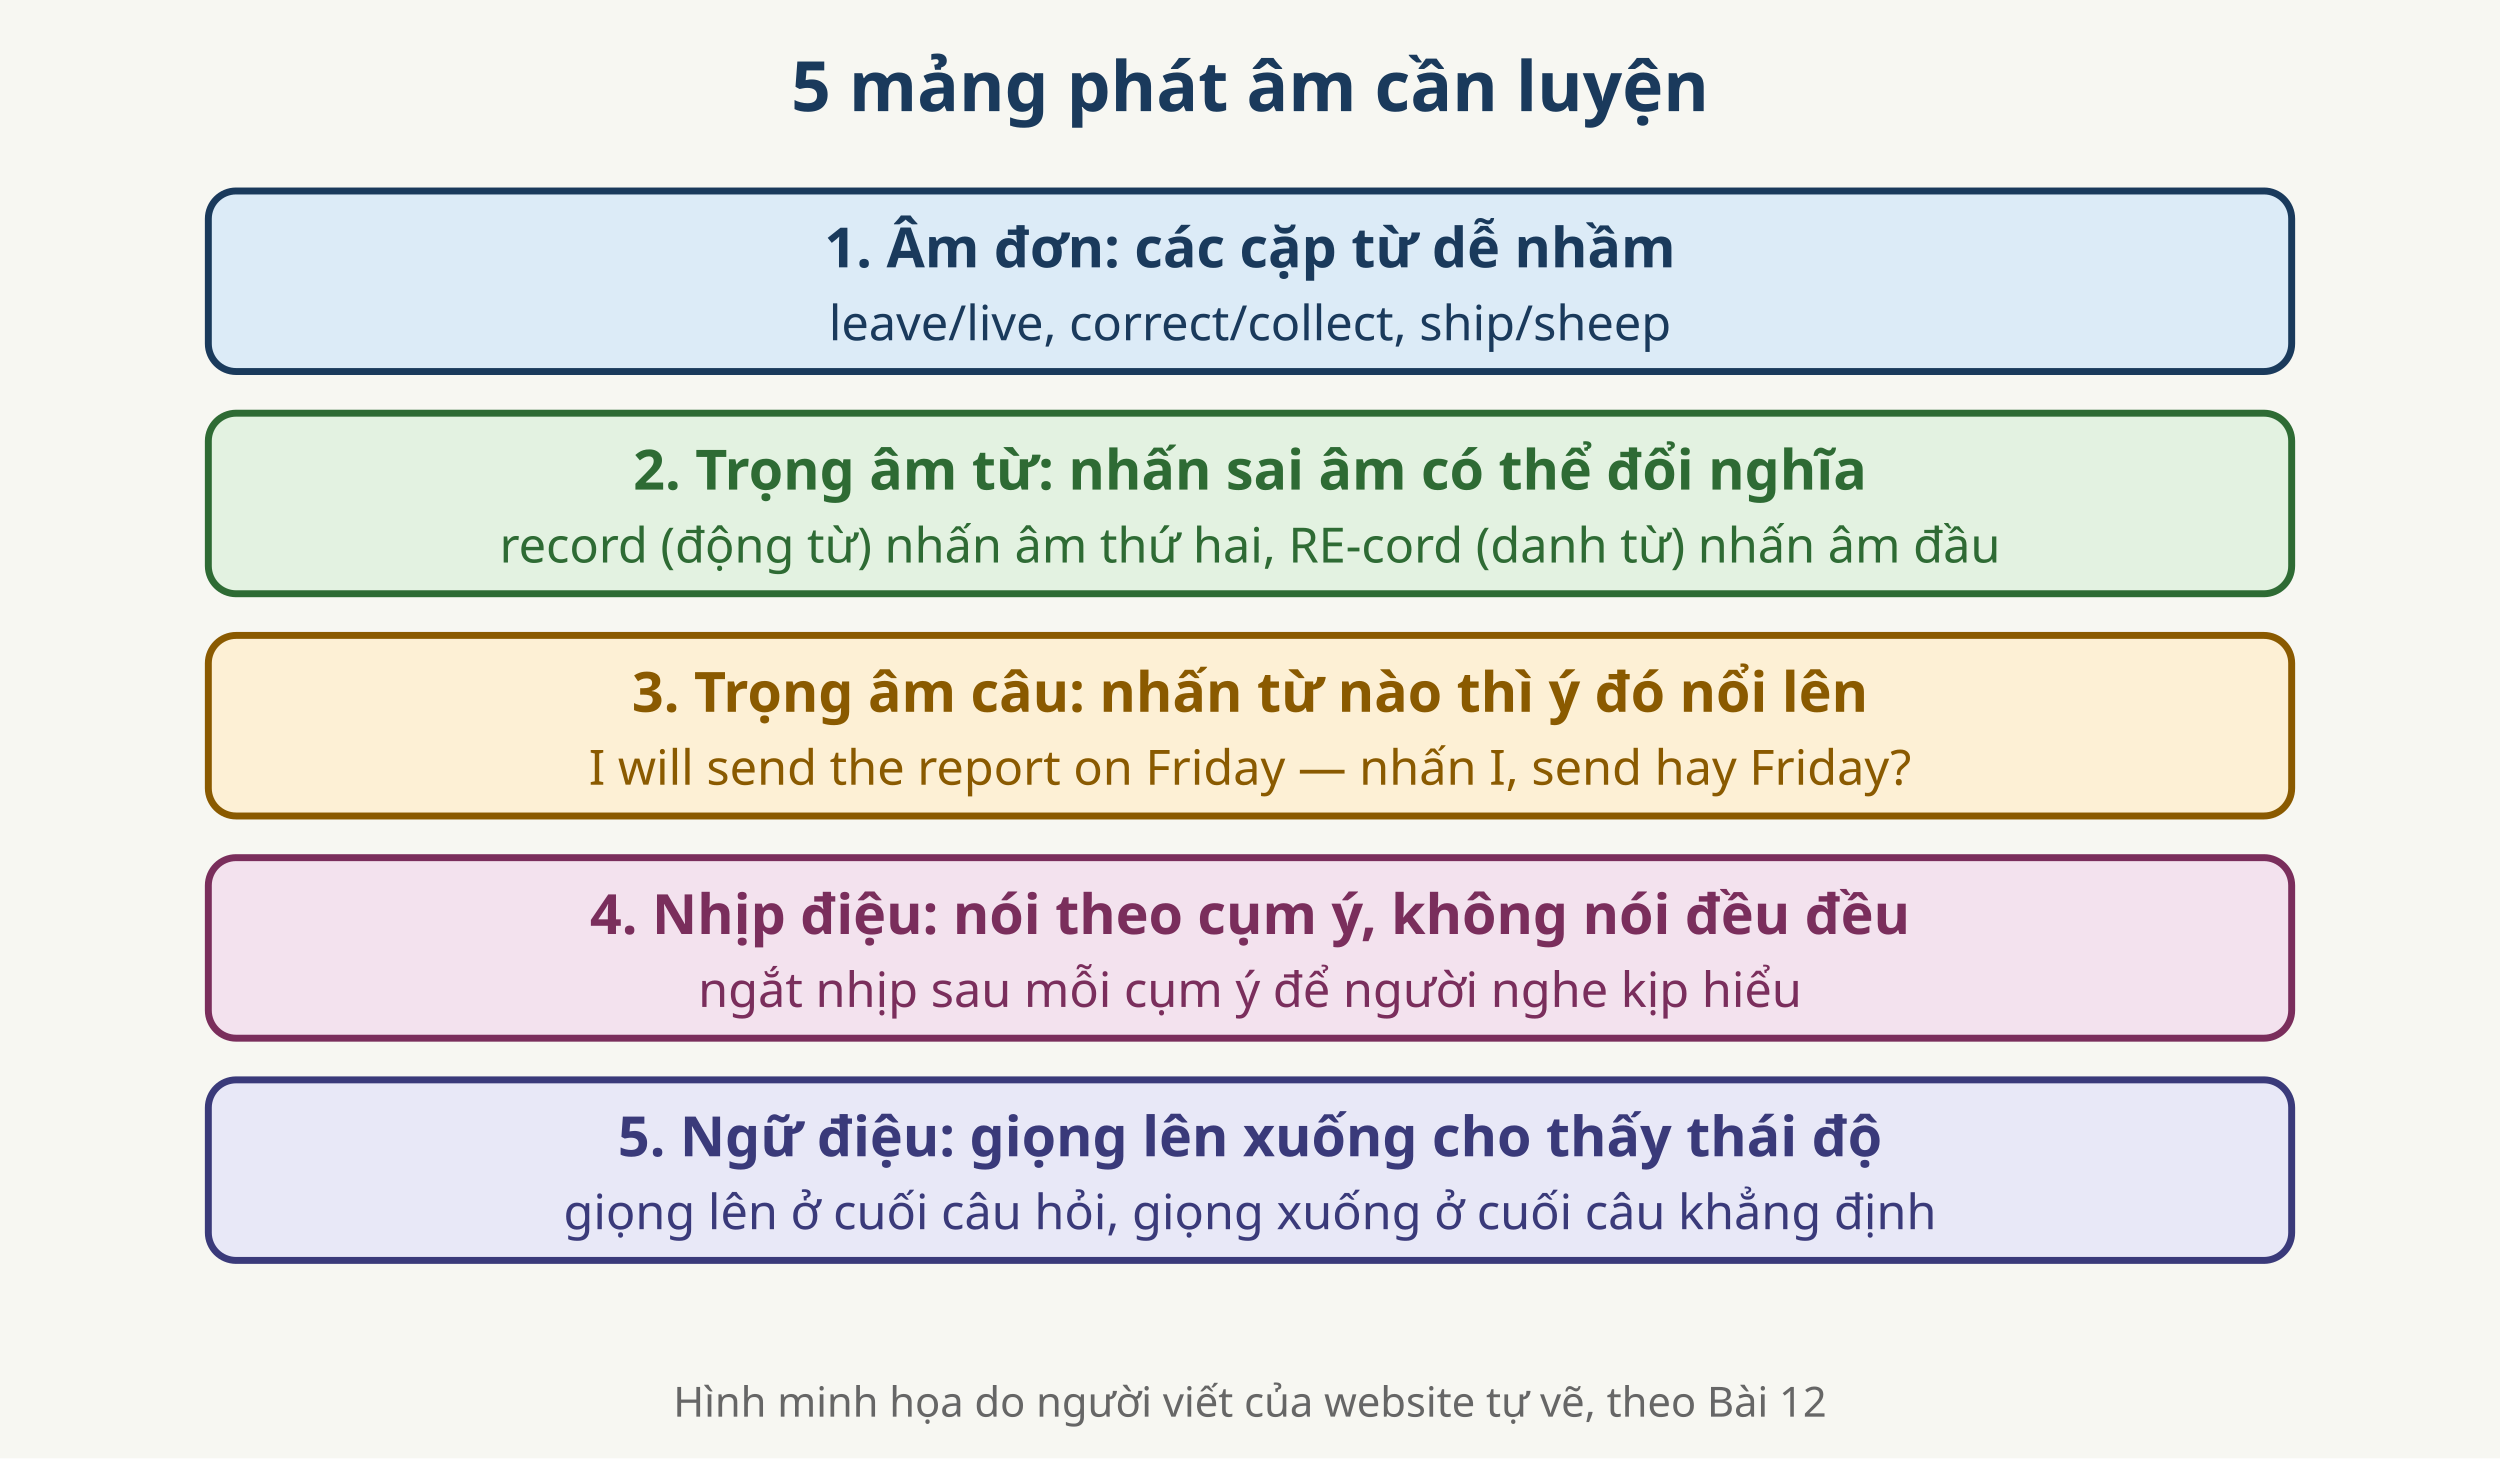
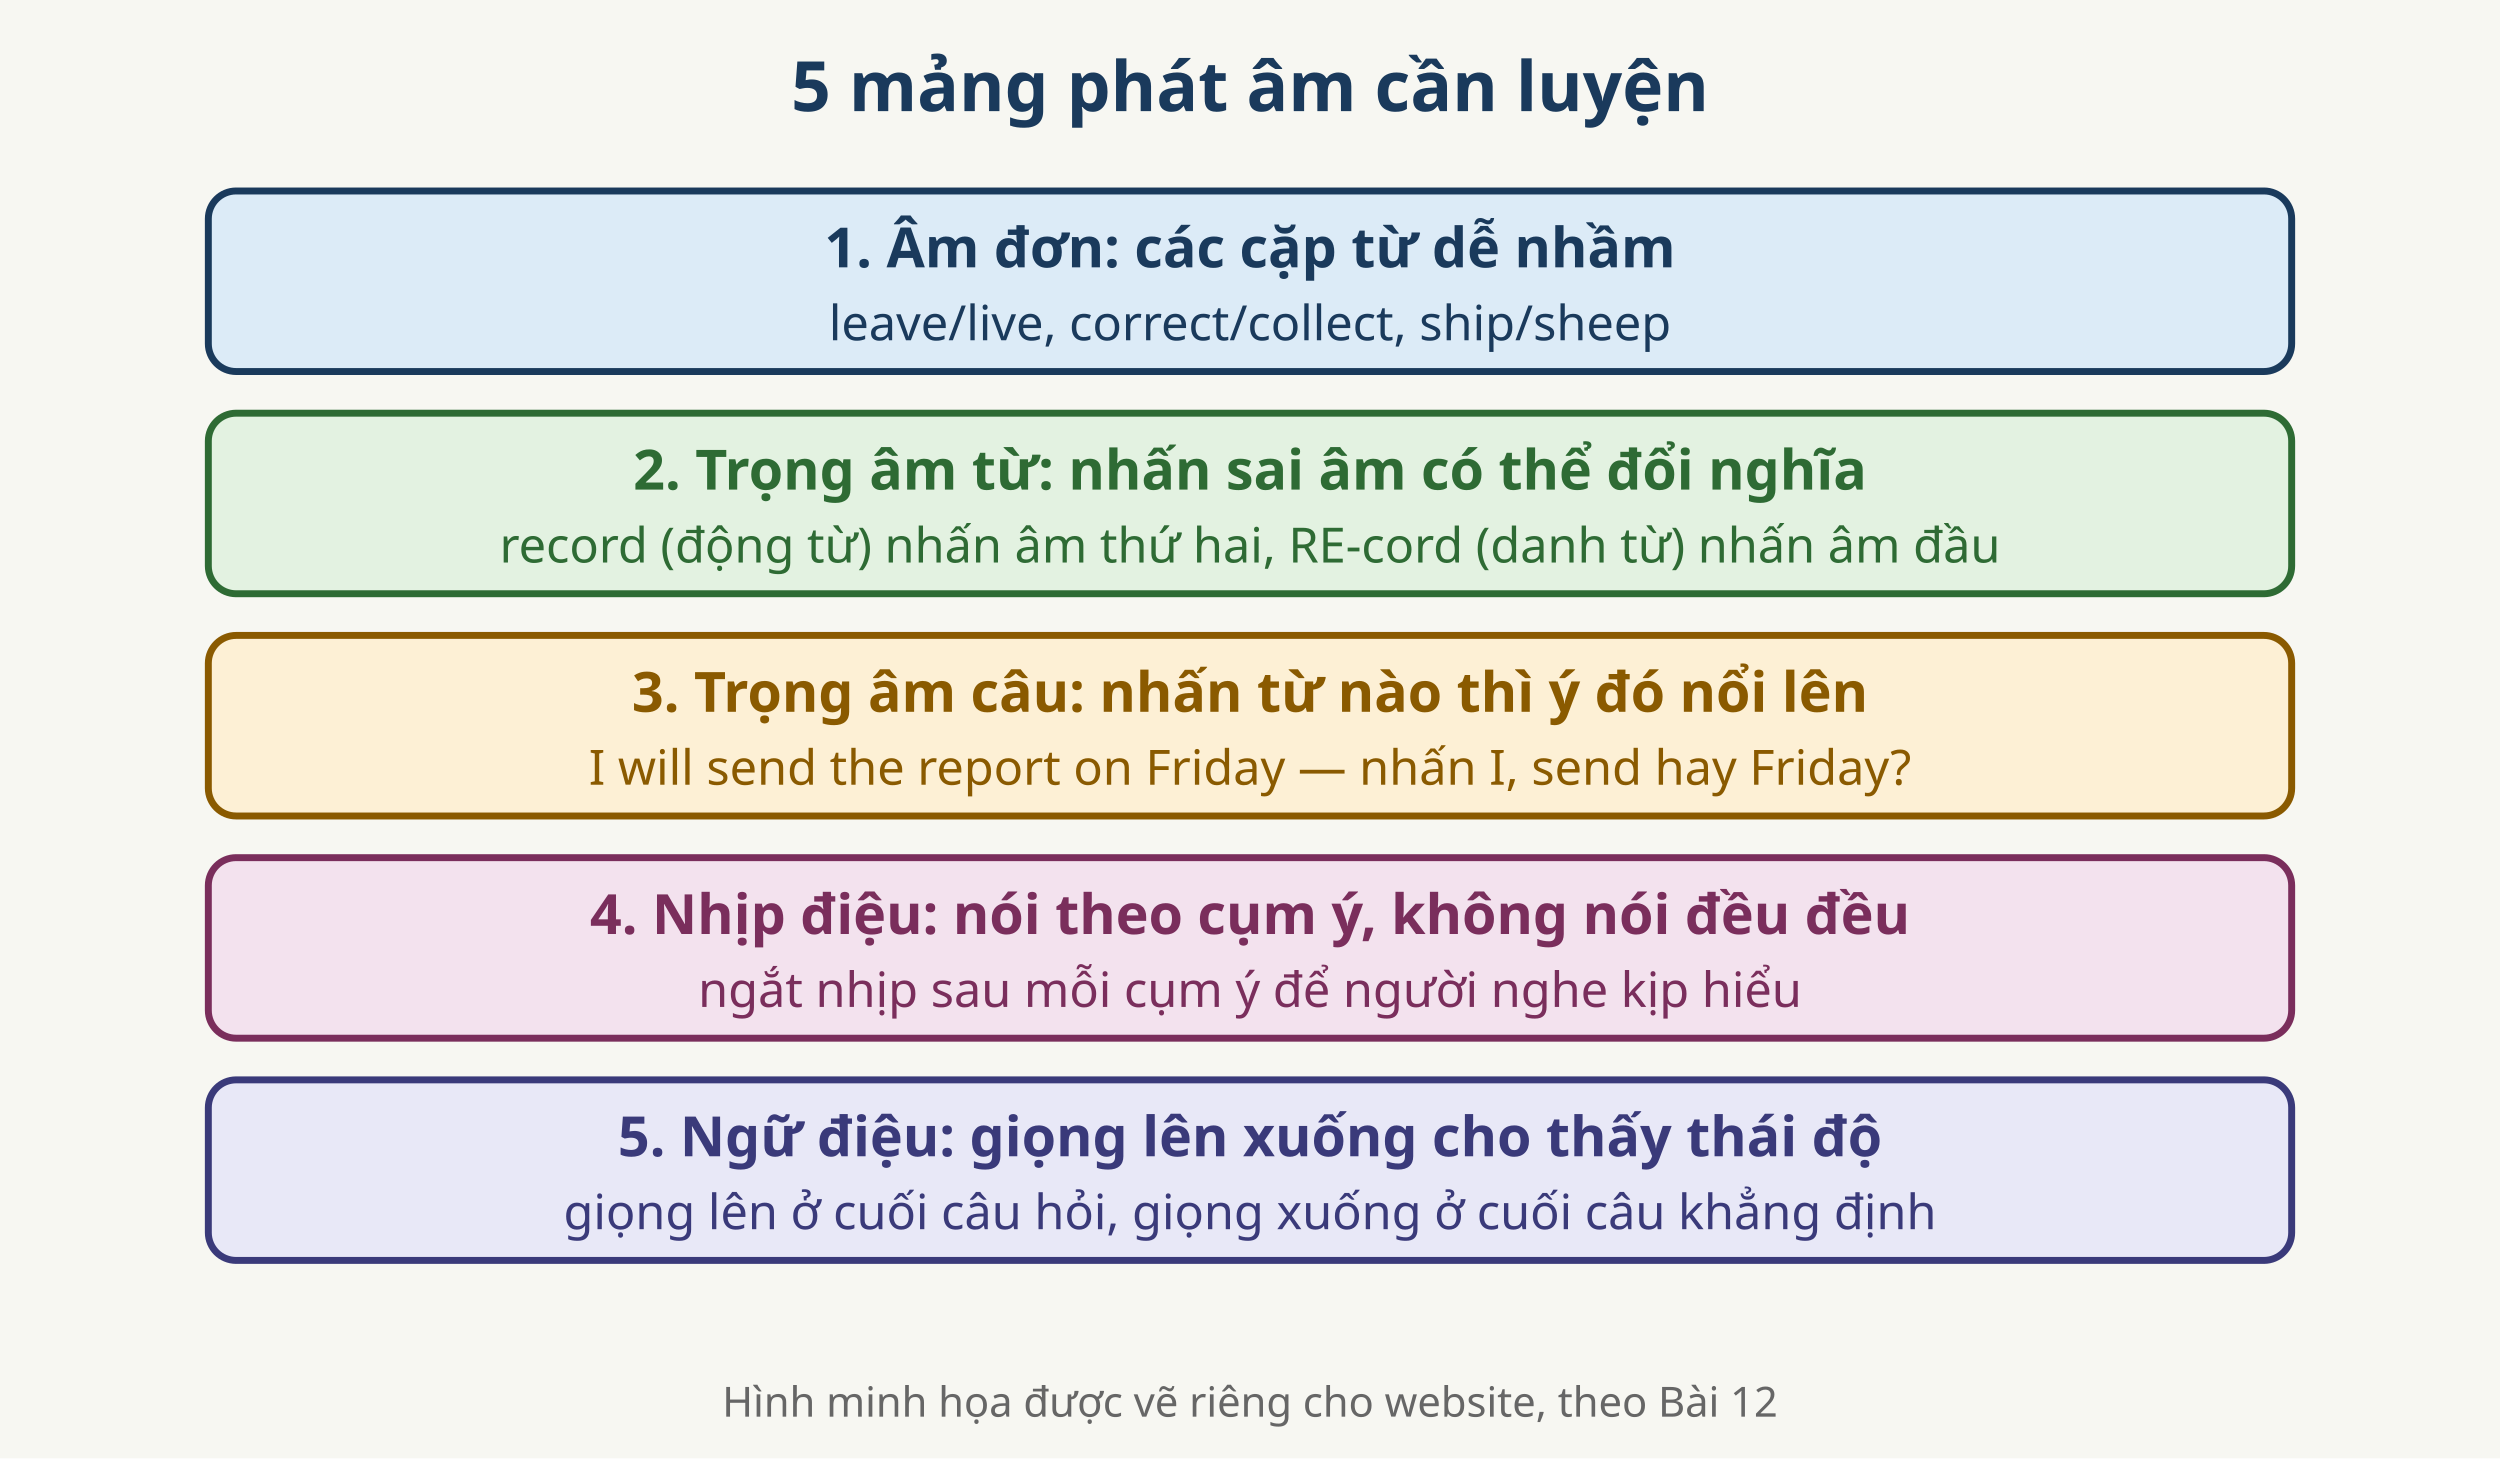
<svg xmlns="http://www.w3.org/2000/svg" width="720" height="420" viewBox="0 0 720 420" role="img" aria-labelledby="title desc">
  <rect width="720" height="420" fill="#f7f7f2" />
  <text x="360" y="32" text-anchor="middle" font-family="sans-serif" font-size="20" font-weight="bold" fill="#1a3a5c">5 mảng phát âm cần luyện</text>
  <g font-family="sans-serif">
    <rect x="60" y="55" width="600" height="52" rx="8" fill="#dcebf7" stroke="#1a3a5c" stroke-width="2" />
    <text x="360" y="77" text-anchor="middle" font-size="16" font-weight="bold" fill="#1a3a5c">1. Âm đơn: các cặp từ dễ nhầm</text>
    <text x="360" y="98" text-anchor="middle" font-size="14" fill="#1a3a5c">leave/live, correct/collect, ship/sheep</text>
    <rect x="60" y="119" width="600" height="52" rx="8" fill="#e3f2e1" stroke="#2e6b34" stroke-width="2" />
    <text x="360" y="141" text-anchor="middle" font-size="16" font-weight="bold" fill="#2e6b34">2. Trọng âm từ: nhấn sai âm có thể đổi nghĩa</text>
    <text x="360" y="162" text-anchor="middle" font-size="14" fill="#2e6b34">record (động từ) nhấn âm thứ hai, RE-cord (danh từ) nhấn âm đầu</text>
    <rect x="60" y="183" width="600" height="52" rx="8" fill="#fdf0d5" stroke="#8a5a00" stroke-width="2" />
    <text x="360" y="205" text-anchor="middle" font-size="16" font-weight="bold" fill="#8a5a00">3. Trọng âm câu: nhấn từ nào thì ý đó nổi lên</text>
    <text x="360" y="226" text-anchor="middle" font-size="14" fill="#8a5a00">I will send the report on Friday — nhấn I, send hay Friday?</text>
    <rect x="60" y="247" width="600" height="52" rx="8" fill="#f3e2ee" stroke="#7a2e5c" stroke-width="2" />
    <text x="360" y="269" text-anchor="middle" font-size="16" font-weight="bold" fill="#7a2e5c">4. Nhịp điệu: nói theo cụm ý, không nói đều đều</text>
    <text x="360" y="290" text-anchor="middle" font-size="14" fill="#7a2e5c">ngắt nhịp sau mỗi cụm ý để người nghe kịp hiểu</text>
    <rect x="60" y="311" width="600" height="52" rx="8" fill="#e8e8f7" stroke="#3a3a7a" stroke-width="2" />
    <text x="360" y="333" text-anchor="middle" font-size="16" font-weight="bold" fill="#3a3a7a">5. Ngữ điệu: giọng lên xuống cho thấy thái độ</text>
    <text x="360" y="354" text-anchor="middle" font-size="14" fill="#3a3a7a">giọng lên ở cuối câu hỏi, giọng xuống ở cuối câu khẳng định</text>
  </g>
-   <text x="360" y="408" text-anchor="middle" font-family="sans-serif" font-size="12" fill="#666">Hình minh họa do người viết của website tự vẽ, theo Bài 12</text>
+   <text x="360" y="408" text-anchor="middle" font-family="sans-serif" font-size="12" fill="#666">Hình minh họa được vẽ riêng cho website, theo Bài 12</text>
</svg>
